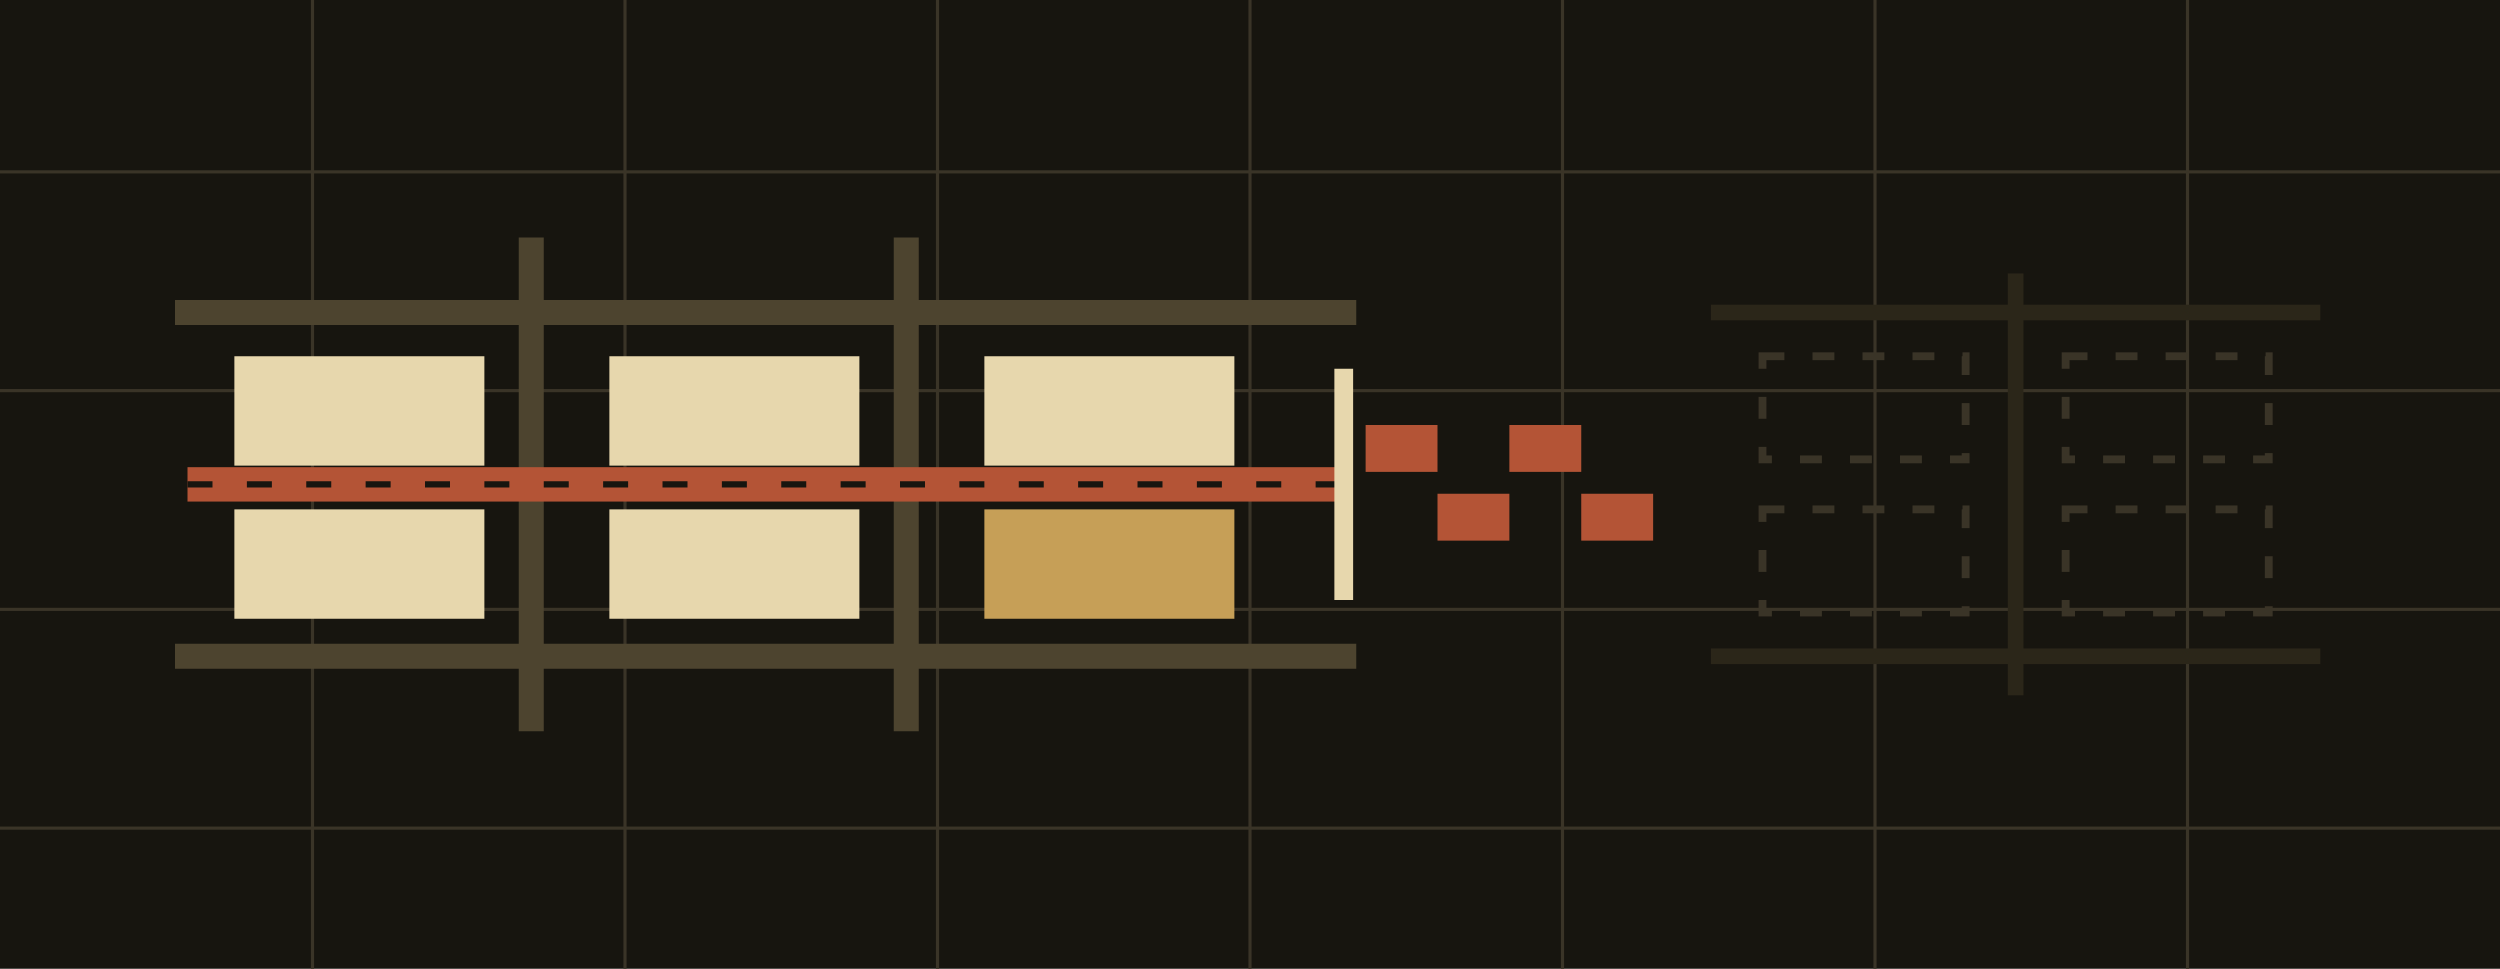
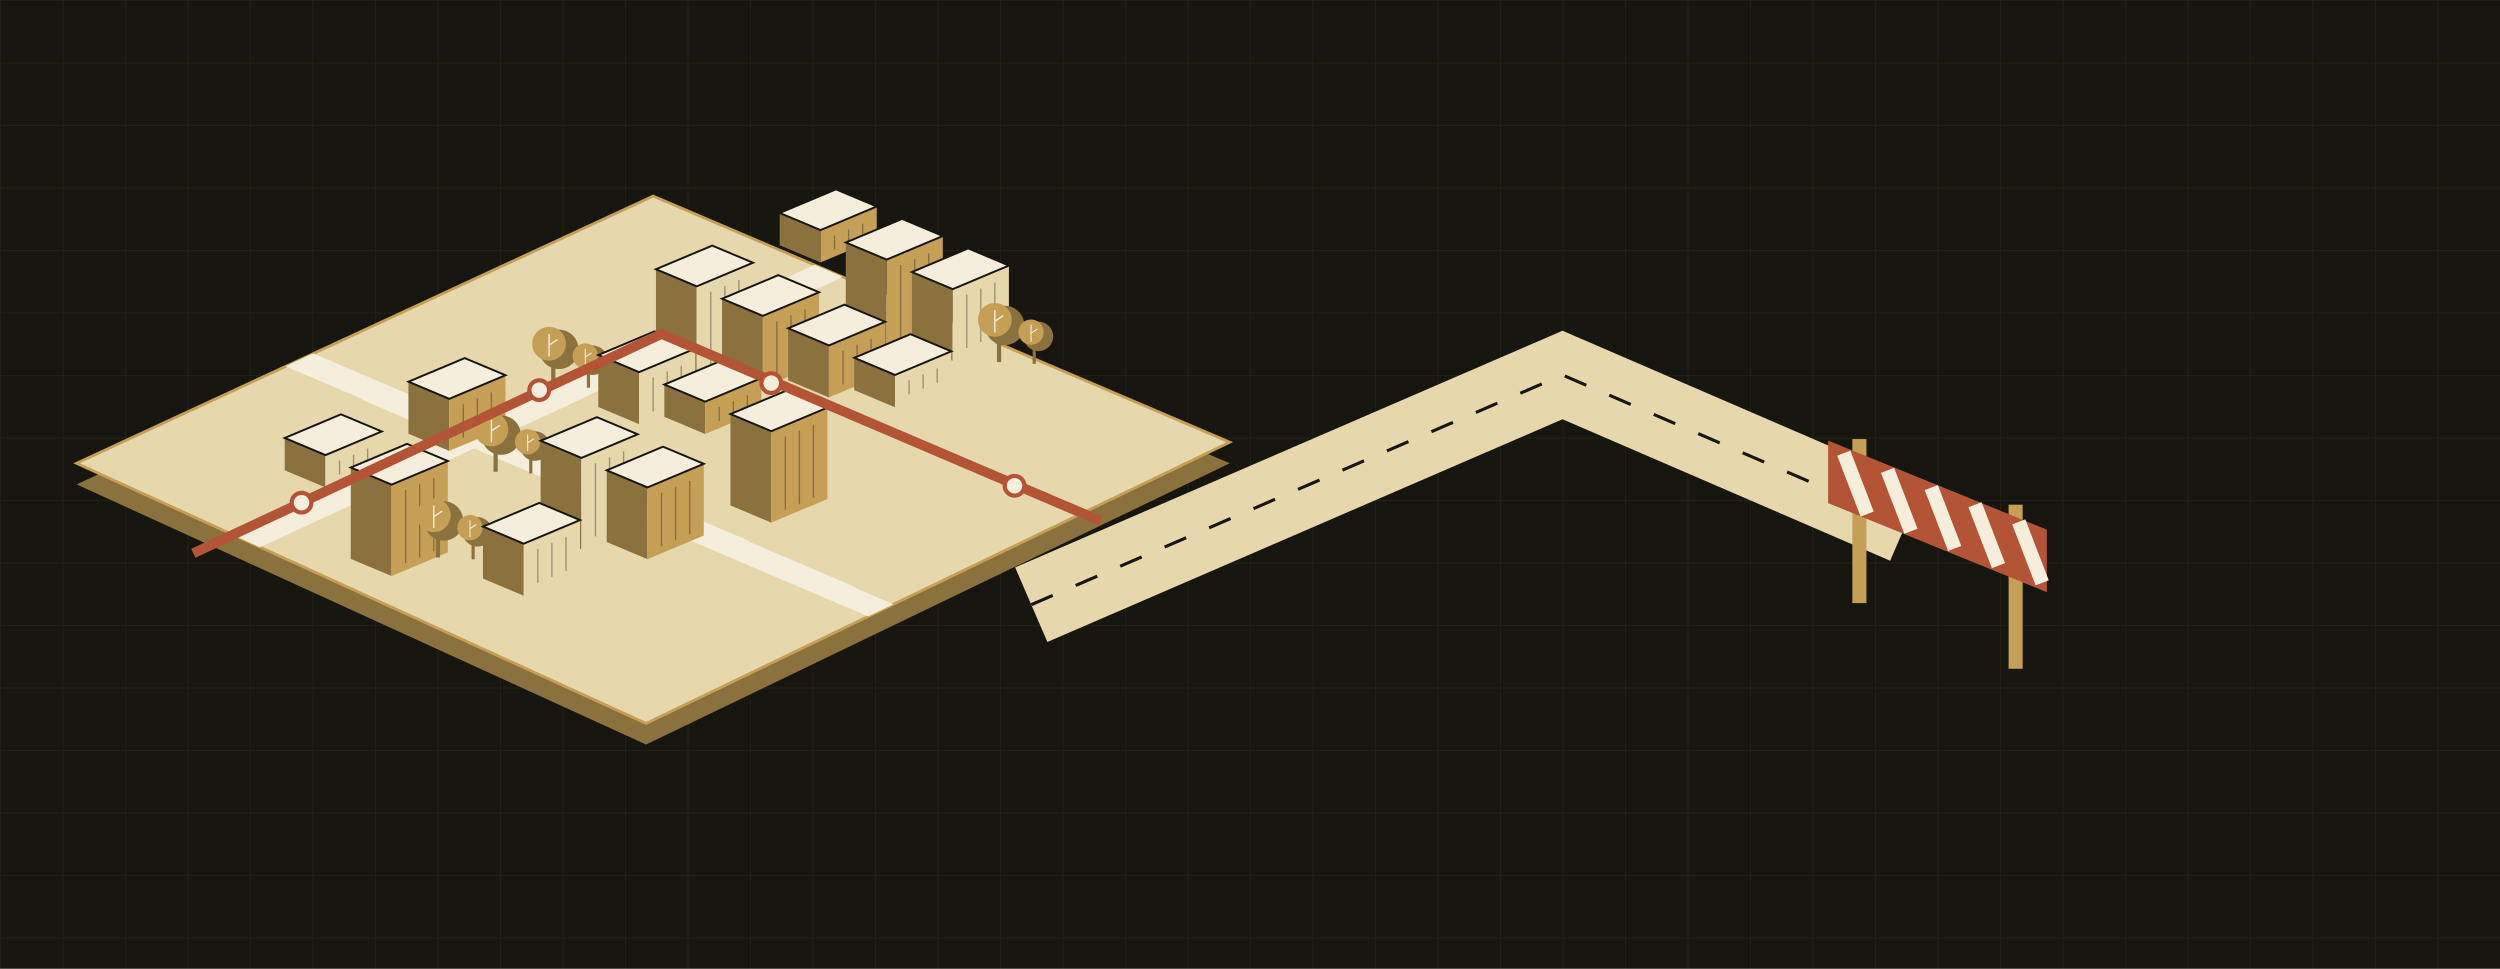
<svg xmlns="http://www.w3.org/2000/svg" viewBox="0 0 1600 620" role="img" aria-labelledby="title desc">
-   <rect width="1600" height="620" fill="#17150f" />
-   <g stroke="#3a3427" stroke-width="2">
-     <path d="M0 110h1600M0 250h1600M0 390h1600M0 530h1600M200 0v620M400 0v620M600 0v620M800 0v620M1000 0v620M1200 0v620M1400 0v620" />
+   <rect x="0" y="0" width="1600" height="620" fill="#17150f" />
+   <defs>
+     <pattern id="grid" width="40" height="40" patternUnits="userSpaceOnUse">
+       <path d="M40 0H0V40" fill="none" stroke="#c69f57" stroke-opacity=".10" stroke-width="1" />
+     </pattern>
+   </defs>
+   <rect x="0" y="0" width="1600" height="620" fill="url(#grid)" />
+   <g transform="translate(400 220) scale(0.9)">
+     <path d="M-390 100 20-90 430 85 15 285Z" fill="#8b713e" />
+     <path d="M-390 85 20-105 430 70 15 270Z" fill="#e7d7ad" stroke="#c69f57" stroke-width="2" />
+     <defs>
+       <clipPath id="streets-400-220">
+         <path d="M-390 85 20-105 430 70 15 270Z" />
+       </clipPath>
+     </defs>
+     <g clip-path="url(#streets-400-220)">
+       <path d="M-390 196l360-166" fill="none" stroke="#f6eedd" stroke-width="16" />
+       <path d="M-412 -66l345 147" fill="none" stroke="#f6eedd" stroke-width="15" />
+       <path d="M-330 168l360-166" fill="none" stroke="#f6eedd" stroke-width="16" />
+       <path d="M-336 -33l345 147" fill="none" stroke="#f6eedd" stroke-width="15" />
+       <path d="M-270 140l360-166" fill="none" stroke="#f6eedd" stroke-width="16" />
+       <path d="M-260 0l345 147" fill="none" stroke="#f6eedd" stroke-width="15" />
+       <path d="M-210 112l360-166" fill="none" stroke="#f6eedd" stroke-width="16" />
+       <path d="M-184 33l345 147" fill="none" stroke="#f6eedd" stroke-width="15" />
+       <path d="M-150 84l360-166" fill="none" stroke="#f6eedd" stroke-width="16" />
+       <path d="M-108 66l345 147" fill="none" stroke="#f6eedd" stroke-width="15" />
+     </g>
+     <path d="M-242 67l40 -16.8 29 12.18 -40 16.8Z" fill="#e7d7ad" />
+     <path d="M-242 67v23l29 12.18v-23Z" fill="#8b713e" />
+     <path d="M-213 79.18l40 -16.8v23l-40 16.8Z" fill="#e7d7ad" />
+     <path d="M-242 67l40 -16.8 29 12.18 -40 16.8Z" fill="#f6eedd" stroke="#17150f" stroke-width="1.4" />
+     <path d="M-203.0 82.98L-203.0 92.98" fill="none" stroke="#17150f" stroke-width="1" opacity=".35" />
+     <path d="M-193.0 78.78L-193.0 88.78" fill="none" stroke="#17150f" stroke-width="1" opacity=".35" />
+     <path d="M-183.0 74.58L-183.0 84.58" fill="none" stroke="#17150f" stroke-width="1" opacity=".35" />
+     <path d="M-154 27l40 -16.8 29 12.18 -40 16.8Z" fill="#c69f57" />
+     <path d="M-154 27v37l29 12.18v-37Z" fill="#8b713e" />
+     <path d="M-125 39.18l40 -16.8v37l-40 16.8Z" fill="#c69f57" />
+     <path d="M-154 27l40 -16.8 29 12.18 -40 16.8Z" fill="#f6eedd" stroke="#17150f" stroke-width="1.4" />
+     <path d="M-115.0 42.98L-115.0 66.98" fill="none" stroke="#17150f" stroke-width="1" opacity=".35" />
+     <path d="M-105.0 38.78L-105.0 62.78" fill="none" stroke="#17150f" stroke-width="1" opacity=".35" />
+     <path d="M-95.0 34.58L-95.0 58.58" fill="none" stroke="#17150f" stroke-width="1" opacity=".35" />
+     <g transform="translate(-51 7) scale(1)">
+       <path d="M0 0v23" fill="none" stroke="#8b713e" stroke-width="3" />
+       <circle cx="4" cy="-3" r="14" fill="#8b713e" />
+       <circle cx="-3" cy="-7" r="12" fill="#c69f57" />
+       <path d="M-3 -14v16m0-8 6-4" fill="none" stroke="#f6eedd" stroke-width="1" />
+     </g>
+     <g transform="translate(-26 14) scale(0.75)">
+       <path d="M0 0v23" fill="none" stroke="#8b713e" stroke-width="3" />
+       <circle cx="4" cy="-3" r="14" fill="#8b713e" />
+       <circle cx="-3" cy="-7" r="12" fill="#c69f57" />
+       <path d="M-3 -14v16m0-8 6-4" fill="none" stroke="#f6eedd" stroke-width="1" />
+     </g>
+     <path d="M22 -53l40 -16.8 29 12.18 -40 16.8Z" fill="#e7d7ad" />
+     <path d="M22 -53v65l29 12.18v-65Z" fill="#8b713e" />
+     <path d="M51 -40.82l40 -16.8v65l-40 16.8Z" fill="#e7d7ad" />
+     <path d="M22 -53l40 -16.8 29 12.18 -40 16.8Z" fill="#f6eedd" stroke="#17150f" stroke-width="1.4" />
+     <path d="M61.0 -37.02L61.0 14.98" fill="none" stroke="#17150f" stroke-width="1" opacity=".35" />
+     <path d="M71.0 -41.22L71.0 10.78" fill="none" stroke="#17150f" stroke-width="1" opacity=".35" />
+     <path d="M81.0 -45.42L81.0 6.58" fill="none" stroke="#17150f" stroke-width="1" opacity=".35" />
+     <path d="M110 -93l40 -16.8 29 12.18 -40 16.8Z" fill="#c69f57" />
+     <path d="M110 -93v23l29 12.18v-23Z" fill="#8b713e" />
+     <path d="M139 -80.82l40 -16.8v23l-40 16.8Z" fill="#c69f57" />
+     <path d="M110 -93l40 -16.8 29 12.18 -40 16.8Z" fill="#f6eedd" stroke="#17150f" stroke-width="1.4" />
+     <path d="M149.0 -77.02L149.0 -67.02" fill="none" stroke="#17150f" stroke-width="1" opacity=".35" />
+     <path d="M159.0 -81.22L159.0 -71.22" fill="none" stroke="#17150f" stroke-width="1" opacity=".35" />
+     <path d="M169.0 -85.42L169.0 -75.42" fill="none" stroke="#17150f" stroke-width="1" opacity=".35" />
+     <path d="M-195 88l40 -16.8 29 12.18 -40 16.8Z" fill="#c69f57" />
+     <path d="M-195 88v65l29 12.18v-65Z" fill="#8b713e" />
+     <path d="M-166 100.18l40 -16.8v65l-40 16.8Z" fill="#c69f57" />
+     <path d="M-195 88l40 -16.8 29 12.18 -40 16.8Z" fill="#f6eedd" stroke="#17150f" stroke-width="1.4" />
+     <path d="M-156.0 103.98L-156.0 155.98" fill="none" stroke="#17150f" stroke-width="1" opacity=".35" />
+     <path d="M-146.0 99.78L-146.0 151.78" fill="none" stroke="#17150f" stroke-width="1" opacity=".35" />
+     <path d="M-136.0 95.58L-136.0 147.58" fill="none" stroke="#17150f" stroke-width="1" opacity=".35" />
+     <g transform="translate(-92 68) scale(1)">
+       <path d="M0 0v23" fill="none" stroke="#8b713e" stroke-width="3" />
+       <circle cx="4" cy="-3" r="14" fill="#8b713e" />
+       <circle cx="-3" cy="-7" r="12" fill="#c69f57" />
+       <path d="M-3 -14v16m0-8 6-4" fill="none" stroke="#f6eedd" stroke-width="1" />
+     </g>
+     <g transform="translate(-67 75) scale(0.75)">
+       <path d="M0 0v23" fill="none" stroke="#8b713e" stroke-width="3" />
+       <circle cx="4" cy="-3" r="14" fill="#8b713e" />
+       <circle cx="-3" cy="-7" r="12" fill="#c69f57" />
+       <path d="M-3 -14v16m0-8 6-4" fill="none" stroke="#f6eedd" stroke-width="1" />
+     </g>
+     <path d="M-19 8l40 -16.8 29 12.18 -40 16.8Z" fill="#e7d7ad" />
+     <path d="M-19 8v37l29 12.18v-37Z" fill="#8b713e" />
+     <path d="M10 20.18l40 -16.8v37l-40 16.8Z" fill="#e7d7ad" />
+     <path d="M-19 8l40 -16.8 29 12.18 -40 16.8Z" fill="#f6eedd" stroke="#17150f" stroke-width="1.4" />
+     <path d="M20.0 23.98L20.0 47.98" fill="none" stroke="#17150f" stroke-width="1" opacity=".35" />
+     <path d="M30.0 19.78L30.0 43.78" fill="none" stroke="#17150f" stroke-width="1" opacity=".35" />
+     <path d="M40.0 15.58L40.0 39.58" fill="none" stroke="#17150f" stroke-width="1" opacity=".35" />
+     <path d="M69 -32l40 -16.8 29 12.18 -40 16.8Z" fill="#c69f57" />
+     <path d="M69 -32v51l29 12.18v-51Z" fill="#8b713e" />
+     <path d="M98 -19.82l40 -16.8v51l-40 16.8Z" fill="#c69f57" />
+     <path d="M69 -32l40 -16.8 29 12.18 -40 16.8Z" fill="#f6eedd" stroke="#17150f" stroke-width="1.4" />
+     <path d="M108.0 -16.02L108.0 21.98" fill="none" stroke="#17150f" stroke-width="1" opacity=".35" />
+     <path d="M118.0 -20.22L118.0 17.78" fill="none" stroke="#17150f" stroke-width="1" opacity=".35" />
+     <path d="M128.0 -24.42L128.0 13.58" fill="none" stroke="#17150f" stroke-width="1" opacity=".35" />
+     <path d="M157 -72l40 -16.8 29 12.18 -40 16.8Z" fill="#c69f57" />
+     <path d="M157 -72v65l29 12.18v-65Z" fill="#8b713e" />
+     <path d="M186 -59.82l40 -16.8v65l-40 16.8Z" fill="#c69f57" />
+     <path d="M157 -72l40 -16.8 29 12.18 -40 16.8Z" fill="#f6eedd" stroke="#17150f" stroke-width="1.4" />
+     <path d="M196.0 -56.02L196.0 -4.02" fill="none" stroke="#17150f" stroke-width="1" opacity=".35" />
+     <path d="M206.0 -60.22L206.0 -8.22" fill="none" stroke="#17150f" stroke-width="1" opacity=".35" />
+     <path d="M216.0 -64.42L216.0 -12.42" fill="none" stroke="#17150f" stroke-width="1" opacity=".35" />
+     <g transform="translate(-133 129) scale(1)">
+       <path d="M0 0v23" fill="none" stroke="#8b713e" stroke-width="3" />
+       <circle cx="4" cy="-3" r="14" fill="#8b713e" />
+       <circle cx="-3" cy="-7" r="12" fill="#c69f57" />
+       <path d="M-3 -14v16m0-8 6-4" fill="none" stroke="#f6eedd" stroke-width="1" />
+     </g>
+     <g transform="translate(-108 136) scale(0.75)">
+       <path d="M0 0v23" fill="none" stroke="#8b713e" stroke-width="3" />
+       <circle cx="4" cy="-3" r="14" fill="#8b713e" />
+       <circle cx="-3" cy="-7" r="12" fill="#c69f57" />
+       <path d="M-3 -14v16m0-8 6-4" fill="none" stroke="#f6eedd" stroke-width="1" />
+     </g>
+     <path d="M-60 69l40 -16.8 29 12.18 -40 16.8Z" fill="#e7d7ad" />
+     <path d="M-60 69v65l29 12.18v-65Z" fill="#8b713e" />
+     <path d="M-31 81.18l40 -16.8v65l-40 16.8Z" fill="#e7d7ad" />
+     <path d="M-60 69l40 -16.8 29 12.18 -40 16.8Z" fill="#f6eedd" stroke="#17150f" stroke-width="1.4" />
+     <path d="M-21.0 84.98L-21.0 136.98" fill="none" stroke="#17150f" stroke-width="1" opacity=".35" />
+     <path d="M-11.0 80.78L-11.0 132.78" fill="none" stroke="#17150f" stroke-width="1" opacity=".35" />
+     <path d="M-1.0 76.58L-1.0 128.58" fill="none" stroke="#17150f" stroke-width="1" opacity=".35" />
+     <path d="M28 29l40 -16.8 29 12.18 -40 16.8Z" fill="#c69f57" />
+     <path d="M28 29v23l29 12.18v-23Z" fill="#8b713e" />
+     <path d="M57 41.18l40 -16.8v23l-40 16.8Z" fill="#c69f57" />
+     <path d="M28 29l40 -16.8 29 12.18 -40 16.8Z" fill="#f6eedd" stroke="#17150f" stroke-width="1.4" />
+     <path d="M67.0 44.98L67.0 54.98" fill="none" stroke="#17150f" stroke-width="1" opacity=".35" />
+     <path d="M77.0 40.78L77.0 50.78" fill="none" stroke="#17150f" stroke-width="1" opacity=".35" />
+     <path d="M87.0 36.58L87.0 46.58" fill="none" stroke="#17150f" stroke-width="1" opacity=".35" />
+     <path d="M116 -11l40 -16.8 29 12.18 -40 16.8Z" fill="#c69f57" />
+     <path d="M116 -11v37l29 12.18v-37Z" fill="#8b713e" />
+     <path d="M145 1.18l40 -16.8v37l-40 16.8Z" fill="#c69f57" />
+     <path d="M116 -11l40 -16.8 29 12.18 -40 16.8Z" fill="#f6eedd" stroke="#17150f" stroke-width="1.4" />
+     <path d="M155.0 4.98L155.0 28.98" fill="none" stroke="#17150f" stroke-width="1" opacity=".35" />
+     <path d="M165.0 0.78L165.0 24.78" fill="none" stroke="#17150f" stroke-width="1" opacity=".35" />
+     <path d="M175.0 -3.42L175.0 20.58" fill="none" stroke="#17150f" stroke-width="1" opacity=".35" />
+     <path d="M204 -51l40 -16.8 29 12.18 -40 16.8Z" fill="#e7d7ad" />
+     <path d="M204 -51v51l29 12.18v-51Z" fill="#8b713e" />
+     <path d="M233 -38.82l40 -16.8v51l-40 16.8Z" fill="#e7d7ad" />
+     <path d="M204 -51l40 -16.8 29 12.18 -40 16.8Z" fill="#f6eedd" stroke="#17150f" stroke-width="1.4" />
+     <path d="M243.0 -35.02L243.0 2.98" fill="none" stroke="#17150f" stroke-width="1" opacity=".35" />
+     <path d="M253.0 -39.22L253.0 -1.22" fill="none" stroke="#17150f" stroke-width="1" opacity=".35" />
+     <path d="M263.0 -43.42L263.0 -5.42" fill="none" stroke="#17150f" stroke-width="1" opacity=".35" />
+     <path d="M-101 130l40 -16.8 29 12.18 -40 16.8Z" fill="#e7d7ad" />
+     <path d="M-101 130v37l29 12.18v-37Z" fill="#8b713e" />
+     <path d="M-72 142.18l40 -16.8v37l-40 16.8Z" fill="#e7d7ad" />
+     <path d="M-101 130l40 -16.8 29 12.18 -40 16.8Z" fill="#f6eedd" stroke="#17150f" stroke-width="1.4" />
+     <path d="M-62.0 145.98L-62.0 169.98" fill="none" stroke="#17150f" stroke-width="1" opacity=".35" />
+     <path d="M-52.0 141.78L-52.0 165.78" fill="none" stroke="#17150f" stroke-width="1" opacity=".35" />
+     <path d="M-42.0 137.58L-42.0 161.58" fill="none" stroke="#17150f" stroke-width="1" opacity=".35" />
+     <path d="M-13 90l40 -16.8 29 12.18 -40 16.8Z" fill="#c69f57" />
+     <path d="M-13 90v51l29 12.18v-51Z" fill="#8b713e" />
+     <path d="M16 102.18l40 -16.8v51l-40 16.8Z" fill="#c69f57" />
+     <path d="M-13 90l40 -16.8 29 12.18 -40 16.8Z" fill="#f6eedd" stroke="#17150f" stroke-width="1.4" />
+     <path d="M26.0 105.98L26.0 143.98" fill="none" stroke="#17150f" stroke-width="1" opacity=".35" />
+     <path d="M36.0 101.78L36.0 139.78" fill="none" stroke="#17150f" stroke-width="1" opacity=".35" />
+     <path d="M46.0 97.58L46.0 135.58" fill="none" stroke="#17150f" stroke-width="1" opacity=".35" />
+     <path d="M75 50l40 -16.8 29 12.18 -40 16.8Z" fill="#c69f57" />
+     <path d="M75 50v65l29 12.18v-65Z" fill="#8b713e" />
+     <path d="M104 62.18l40 -16.8v65l-40 16.8Z" fill="#c69f57" />
+     <path d="M75 50l40 -16.8 29 12.18 -40 16.8Z" fill="#f6eedd" stroke="#17150f" stroke-width="1.4" />
+     <path d="M114.0 65.98L114.0 117.98" fill="none" stroke="#17150f" stroke-width="1" opacity=".35" />
+     <path d="M124.0 61.78L124.0 113.78" fill="none" stroke="#17150f" stroke-width="1" opacity=".35" />
+     <path d="M134.0 57.58L134.0 109.58" fill="none" stroke="#17150f" stroke-width="1" opacity=".35" />
+     <path d="M163 10l40 -16.8 29 12.18 -40 16.8Z" fill="#e7d7ad" />
+     <path d="M163 10v23l29 12.18v-23Z" fill="#8b713e" />
+     <path d="M192 22.18l40 -16.8v23l-40 16.8Z" fill="#e7d7ad" />
+     <path d="M163 10l40 -16.8 29 12.18 -40 16.8Z" fill="#f6eedd" stroke="#17150f" stroke-width="1.4" />
+     <path d="M202.0 25.98L202.0 35.98" fill="none" stroke="#17150f" stroke-width="1" opacity=".35" />
+     <path d="M212.0 21.78L212.0 31.78" fill="none" stroke="#17150f" stroke-width="1" opacity=".35" />
+     <path d="M222.0 17.58L222.0 27.58" fill="none" stroke="#17150f" stroke-width="1" opacity=".35" />
+     <g transform="translate(266 -10) scale(1)">
+       <path d="M0 0v23" fill="none" stroke="#8b713e" stroke-width="3" />
+       <circle cx="4" cy="-3" r="14" fill="#8b713e" />
+       <circle cx="-3" cy="-7" r="12" fill="#c69f57" />
+       <path d="M-3 -14v16m0-8 6-4" fill="none" stroke="#f6eedd" stroke-width="1" />
+     </g>
+     <g transform="translate(291 -3) scale(0.75)">
+       <path d="M0 0v23" fill="none" stroke="#8b713e" stroke-width="3" />
+       <circle cx="4" cy="-3" r="14" fill="#8b713e" />
+       <circle cx="-3" cy="-7" r="12" fill="#c69f57" />
+       <path d="M-3 -14v16m0-8 6-4" fill="none" stroke="#f6eedd" stroke-width="1" />
+     </g>
+     <path d="M-307 149 26-7 338 126" fill="none" stroke="#b45436" stroke-width="7" />
+     <circle cx="-230" cy="113" r="7" fill="#f6eedd" stroke="#b45436" stroke-width="3" />
+     <circle cx="-61" cy="33" r="7" fill="#f6eedd" stroke="#b45436" stroke-width="3" />
+     <circle cx="104" cy="28" r="7" fill="#f6eedd" stroke="#b45436" stroke-width="3" />
+     <circle cx="277" cy="101" r="7" fill="#f6eedd" stroke="#b45436" stroke-width="3" />
  </g>
-   <g stroke="#4d442f" stroke-width="16" stroke-linecap="square">
-     <path d="M120 200h740M120 420h740M340 160v300M580 160v300" />
-   </g>
-   <g fill="#e7d7ad">
-     <rect x="150" y="228" width="160" height="70" />
-     <rect x="150" y="326" width="160" height="70" />
-     <rect x="390" y="228" width="160" height="70" />
-     <rect x="390" y="326" width="160" height="70" />
-     <rect x="630" y="228" width="160" height="70" />
-   </g>
-   <rect x="630" y="326" width="160" height="70" fill="#c69f57" />
-   <path d="M120 310h740" stroke="#b45436" stroke-width="22" />
-   <path d="M120 310h740" stroke="#17150f" stroke-width="4" stroke-dasharray="16 22" />
-   <g stroke="#e7d7ad" stroke-width="12">
-     <path d="M860 236v148" />
-   </g>
-   <g fill="#b45436">
-     <rect x="874" y="272" width="46" height="30" />
-     <rect x="966" y="272" width="46" height="30" />
-     <rect x="920" y="316" width="46" height="30" />
-     <rect x="1012" y="316" width="46" height="30" />
-   </g>
-   <g stroke="#2b2619" stroke-width="10" stroke-linecap="square">
-     <path d="M1100 200h380M1100 420h380M1290 180v260" />
-   </g>
-   <g fill="none" stroke="#3a3427" stroke-width="5" stroke-dasharray="14 18">
-     <rect x="1128" y="228" width="130" height="66" />
-     <rect x="1128" y="326" width="130" height="66" />
-     <rect x="1322" y="228" width="130" height="66" />
-     <rect x="1322" y="326" width="130" height="66" />
-   </g>
+   <path d="M660 387 1000 240 1220 335" fill="none" stroke="#e7d7ad" stroke-width="52" />
+   <path d="M660 387 1000 240 1220 335" fill="none" stroke="#17150f" stroke-width="2" stroke-dasharray="15 16" />
+   <path d="M1190 281v105m100-63v105" fill="none" stroke="#c69f57" stroke-width="9" />
+   <path d="M1170 282l140 57v40l-140-57Z" fill="#b45436" />
+   <path d="M1180 290L1195 329" fill="none" stroke="#f6eedd" stroke-width="9" />
+   <path d="M1208 301L1223 340" fill="none" stroke="#f6eedd" stroke-width="9" />
+   <path d="M1236 312L1251 351" fill="none" stroke="#f6eedd" stroke-width="9" />
+   <path d="M1264 323L1279 362" fill="none" stroke="#f6eedd" stroke-width="9" />
+   <path d="M1292 334L1307 373" fill="none" stroke="#f6eedd" stroke-width="9" />
</svg>
